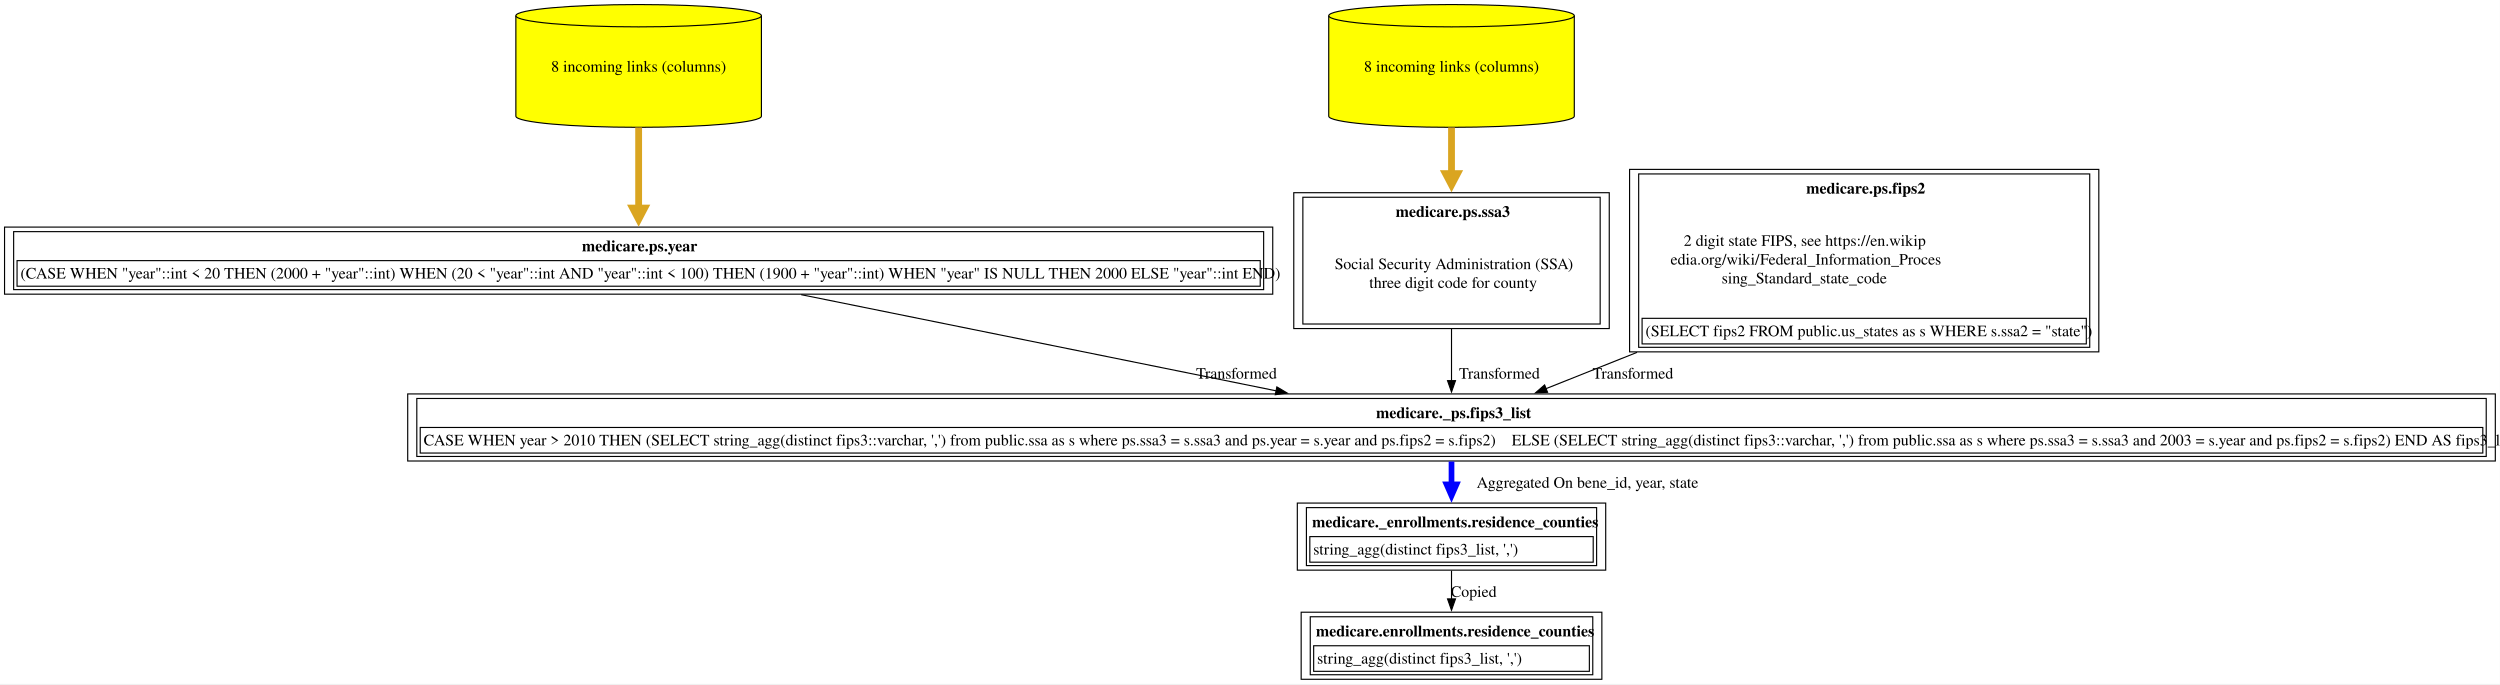
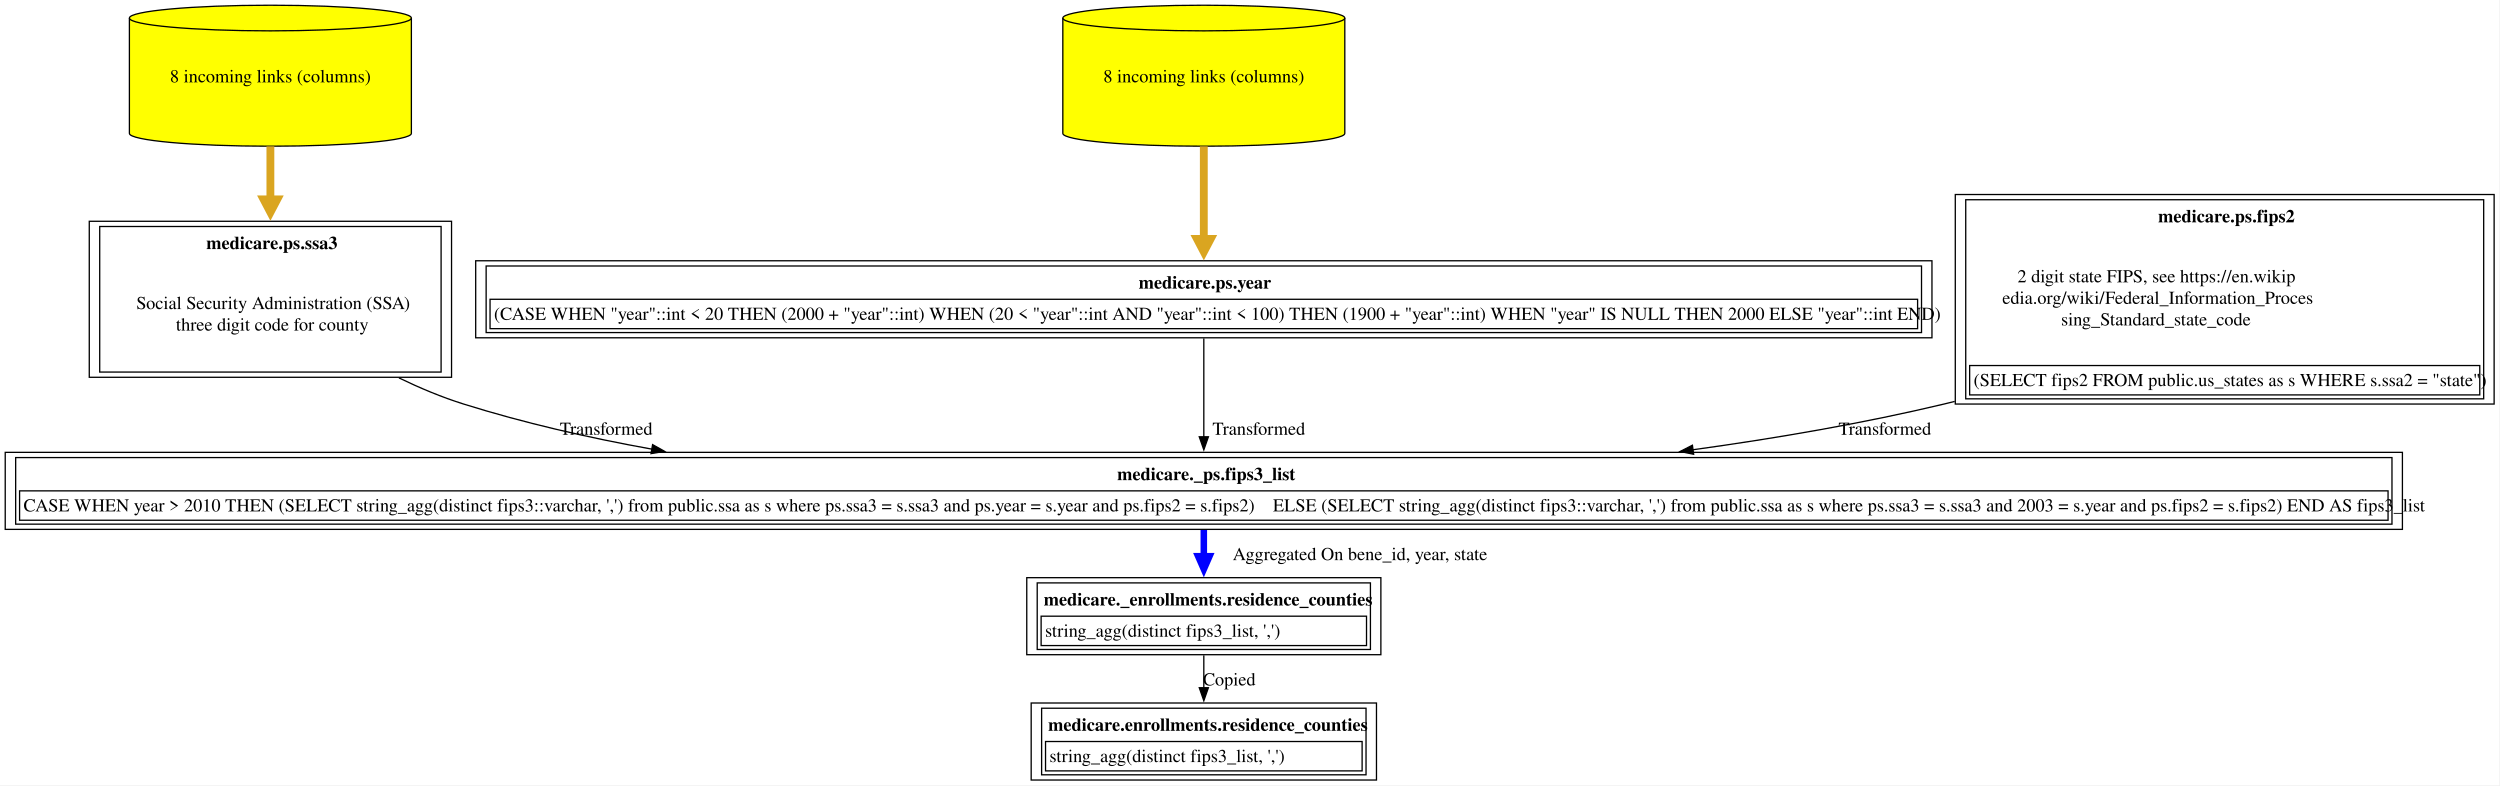
- <svg xmlns="http://www.w3.org/2000/svg" xmlns:xlink="http://www.w3.org/1999/xlink" width="2199pt" height="602pt" viewBox="0.00 0.00 2199.00 602.00">
+ <svg xmlns="http://www.w3.org/2000/svg" xmlns:xlink="http://www.w3.org/1999/xlink" width="1915pt" height="602pt" viewBox="0.00 0.00 1915.00 602.00">
  <g id="graph0" class="graph" transform="scale(1 1) rotate(0) translate(4 597.5)">
-     <polygon fill="white" stroke="none" points="-4,4 -4,-597.5 2194.88,-597.5 2194.88,4 -4,4" />
+     <polygon fill="white" stroke="none" points="-4,4 -4,-597.5 1910.5,-597.5 1910.5,4 -4,4" />
    <g id="node1" class="node">
      <g id="a_node1">
        <a xlink:href="../medicare.enrollments/residence_counties.html" xlink:title="&lt;TABLE&gt;" target="_blank">
-           <polygon fill="none" stroke="black" points="1405,-59 1140.5,-59 1140.5,0 1405,0 1405,-59" />
-           <text xml:space="preserve" text-anchor="start" x="1153.5" y="-37.7" font-family="Times,serif" font-weight="bold" font-size="14.00">medicare.enrollments.residence_counties</text>
-           <polygon fill="none" stroke="black" points="1151.5,-7 1151.5,-29.5 1394,-29.5 1394,-7 1151.5,-7" />
-           <text xml:space="preserve" text-anchor="start" x="1154.5" y="-13.75" font-family="Times,serif" font-size="14.00">string_agg(distinct fips3_list, ',')</text>
-           <polygon fill="none" stroke="black" points="1148.5,-4 1148.5,-55 1397,-55 1397,-4 1148.5,-4" />
+           <polygon fill="none" stroke="black" points="1050.38,-59 785.88,-59 785.88,0 1050.38,0 1050.38,-59" />
+           <text xml:space="preserve" text-anchor="start" x="798.88" y="-37.7" font-family="Times,serif" font-weight="bold" font-size="14.00">medicare.enrollments.residence_counties</text>
+           <polygon fill="none" stroke="black" points="796.88,-7 796.88,-29.5 1039.38,-29.5 1039.38,-7 796.88,-7" />
+           <text xml:space="preserve" text-anchor="start" x="799.88" y="-13.75" font-family="Times,serif" font-size="14.00">string_agg(distinct fips3_list, ',')</text>
+           <polygon fill="none" stroke="black" points="793.88,-4 793.88,-55 1042.38,-55 1042.38,-4 793.88,-4" />
        </a>
      </g>
    </g>
    <g id="node2" class="node">
      <g id="a_node2">
        <a xlink:href="../medicare._enrollments/residence_counties.html" xlink:title="&lt;TABLE&gt;" target="_blank">
-           <polygon fill="none" stroke="black" points="1408.38,-155 1137.12,-155 1137.12,-96 1408.38,-96 1408.38,-155" />
-           <text xml:space="preserve" text-anchor="start" x="1150.12" y="-133.7" font-family="Times,serif" font-weight="bold" font-size="14.00">medicare._enrollments.residence_counties</text>
-           <polygon fill="none" stroke="black" points="1148.12,-103 1148.12,-125.5 1397.38,-125.5 1397.38,-103 1148.12,-103" />
-           <text xml:space="preserve" text-anchor="start" x="1151.12" y="-109.75" font-family="Times,serif" font-size="14.00">string_agg(distinct fips3_list, ',')</text>
-           <polygon fill="none" stroke="black" points="1145.12,-100 1145.12,-151 1400.38,-151 1400.38,-100 1145.12,-100" />
+           <polygon fill="none" stroke="black" points="1053.75,-155 782.5,-155 782.5,-96 1053.75,-96 1053.75,-155" />
+           <text xml:space="preserve" text-anchor="start" x="795.5" y="-133.7" font-family="Times,serif" font-weight="bold" font-size="14.00">medicare._enrollments.residence_counties</text>
+           <polygon fill="none" stroke="black" points="793.5,-103 793.5,-125.5 1042.75,-125.5 1042.75,-103 793.5,-103" />
+           <text xml:space="preserve" text-anchor="start" x="796.5" y="-109.75" font-family="Times,serif" font-size="14.00">string_agg(distinct fips3_list, ',')</text>
+           <polygon fill="none" stroke="black" points="790.5,-100 790.5,-151 1045.75,-151 1045.75,-100 790.5,-100" />
        </a>
      </g>
    </g>
    <g id="edge1" class="edge">
-       <path fill="none" stroke="black" d="M1272.75,-95.53C1272.75,-87.68 1272.75,-79.05 1272.75,-70.7" />
-       <polygon fill="black" stroke="black" points="1276.25,-70.73 1272.75,-60.73 1269.25,-70.73 1276.25,-70.73" />
-       <text xml:space="preserve" text-anchor="middle" x="1292.25" y="-72.45" font-family="Times,serif" font-size="14.00">Copied</text>
+       <path fill="none" stroke="black" d="M918.12,-95.53C918.12,-87.68 918.12,-79.05 918.12,-70.7" />
+       <polygon fill="black" stroke="black" points="921.63,-70.73 918.13,-60.73 914.63,-70.73 921.63,-70.73" />
+       <text xml:space="preserve" text-anchor="middle" x="937.62" y="-72.45" font-family="Times,serif" font-size="14.00">Copied</text>
    </g>
    <g id="node3" class="node">
      <g id="a_node3">
        <a xlink:href="../medicare._ps/fips3_list.html" xlink:title="&lt;TABLE&gt;" target="_blank">
-           <polygon fill="none" stroke="black" points="2190.88,-251 354.62,-251 354.62,-192 2190.88,-192 2190.88,-251" />
-           <text xml:space="preserve" text-anchor="start" x="1206.38" y="-229.7" font-family="Times,serif" font-weight="bold" font-size="14.00">medicare._ps.fips3_list</text>
-           <polygon fill="none" stroke="black" points="365.62,-199 365.62,-221.5 2179.88,-221.5 2179.88,-199 365.62,-199" />
-           <text xml:space="preserve" text-anchor="start" x="368.62" y="-205.75" font-family="Times,serif" font-size="14.00">CASE WHEN year &gt; 2010 THEN (SELECT string_agg(distinct fips3::varchar, ',') from public.ssa as s where ps.ssa3 = s.ssa3 and ps.year = s.year and ps.fips2 = s.fips2)    ELSE (SELECT string_agg(distinct fips3::varchar, ',') from public.ssa as s where ps.ssa3 = s.ssa3 and 2003 = s.year and ps.fips2 = s.fips2) END AS fips3_list</text>
-           <polygon fill="none" stroke="black" points="362.62,-196 362.62,-247 2182.88,-247 2182.88,-196 362.62,-196" />
+           <polygon fill="none" stroke="black" points="1836.25,-251 0,-251 0,-192 1836.25,-192 1836.25,-251" />
+           <text xml:space="preserve" text-anchor="start" x="851.75" y="-229.7" font-family="Times,serif" font-weight="bold" font-size="14.00">medicare._ps.fips3_list</text>
+           <polygon fill="none" stroke="black" points="11,-199 11,-221.5 1825.25,-221.5 1825.25,-199 11,-199" />
+           <text xml:space="preserve" text-anchor="start" x="14" y="-205.75" font-family="Times,serif" font-size="14.00">CASE WHEN year &gt; 2010 THEN (SELECT string_agg(distinct fips3::varchar, ',') from public.ssa as s where ps.ssa3 = s.ssa3 and ps.year = s.year and ps.fips2 = s.fips2)    ELSE (SELECT string_agg(distinct fips3::varchar, ',') from public.ssa as s where ps.ssa3 = s.ssa3 and 2003 = s.year and ps.fips2 = s.fips2) END AS fips3_list</text>
+           <polygon fill="none" stroke="black" points="8,-196 8,-247 1828.25,-247 1828.25,-196 8,-196" />
        </a>
      </g>
    </g>
    <g id="edge2" class="edge">
-       <path fill="none" stroke="blue" stroke-width="5" d="M1272.75,-191.53C1272.75,-185.13 1272.75,-178.2 1272.75,-171.33" />
-       <polygon fill="blue" stroke="blue" stroke-width="5" points="1277.13,-171.45 1272.75,-161.45 1268.38,-171.45 1277.13,-171.45" />
-       <text xml:space="preserve" text-anchor="middle" x="1387.12" y="-168.45" font-family="Times,serif" font-size="14.00">	  Aggregated On bene_id, year, state</text>
+       <path fill="none" stroke="blue" stroke-width="5" d="M918.12,-191.53C918.12,-185.13 918.12,-178.2 918.12,-171.33" />
+       <polygon fill="blue" stroke="blue" stroke-width="5" points="922.5,-171.45 918.13,-161.45 913.75,-171.45 922.5,-171.45" />
+       <text xml:space="preserve" text-anchor="middle" x="1032.5" y="-168.45" font-family="Times,serif" font-size="14.00">	  Aggregated On bene_id, year, state</text>
    </g>
    <g id="node4" class="node">
      <g id="a_node4">
-         <a xlink:href="../medicare.ps/year.html" xlink:title="&lt;TABLE&gt;" target="_blank">
-           <polygon fill="none" stroke="black" points="1115.5,-397.75 0,-397.75 0,-338.75 1115.5,-338.75 1115.5,-397.75" />
-           <text xml:space="preserve" text-anchor="start" x="507.88" y="-376.45" font-family="Times,serif" font-weight="bold" font-size="14.00">medicare.ps.year</text>
-           <polygon fill="none" stroke="black" points="11,-345.75 11,-368.25 1104.5,-368.25 1104.5,-345.75 11,-345.75" />
-           <text xml:space="preserve" text-anchor="start" x="14" y="-352.5" font-family="Times,serif" font-size="14.00">(CASE WHEN "year"::int &lt; 20 THEN (2000 + "year"::int) WHEN (20 &lt; "year"::int AND "year"::int &lt; 100) THEN (1900 + "year"::int) WHEN "year" IS NULL THEN 2000 ELSE "year"::int END)</text>
-           <polygon fill="none" stroke="black" points="8,-342.75 8,-393.75 1107.5,-393.75 1107.5,-342.75 8,-342.75" />
+         <a xlink:href="../medicare.ps/ssa3.html" xlink:title="&lt;TABLE&gt;" target="_blank">
+           <polygon fill="none" stroke="black" points="341.88,-428 64.38,-428 64.38,-308.5 341.88,-308.5 341.88,-428" />
+           <text xml:space="preserve" text-anchor="start" x="154" y="-406.7" font-family="Times,serif" font-weight="bold" font-size="14.00">medicare.ps.ssa3</text>
+           <text xml:space="preserve" text-anchor="start" x="100.38" y="-360.75" font-family="Times,serif" font-size="14.00">Social Security Administration (SSA)</text>
+           <text xml:space="preserve" text-anchor="start" x="130.75" y="-344.25" font-family="Times,serif" font-size="14.00">three digit code for county</text>
+           <polygon fill="none" stroke="black" points="72.38,-312.5 72.38,-424 333.88,-424 333.88,-312.5 72.38,-312.5" />
        </a>
      </g>
    </g>
    <g id="edge3" class="edge">
-       <path fill="none" stroke="black" d="M700.72,-338.31C821.67,-313.82 994.61,-278.81 1118.63,-253.7" />
-       <polygon fill="black" stroke="black" points="1119.13,-257.17 1128.24,-251.76 1117.74,-250.31 1119.13,-257.17" />
-       <text xml:space="preserve" text-anchor="middle" x="1080.1" y="-264.45" font-family="Times,serif" font-size="14.00">  Transformed</text>
+       <path fill="none" stroke="black" d="M301.6,-308.01C317.72,-300.23 334.57,-293.18 351.12,-288 397.17,-273.59 446.22,-262.29 495.45,-253.44" />
+       <polygon fill="black" stroke="black" points="495.89,-256.92 505.13,-251.74 494.68,-250.02 495.89,-256.92" />
+       <text xml:space="preserve" text-anchor="middle" x="456.83" y="-264.45" font-family="Times,serif" font-size="14.00">  Transformed</text>
    </g>
    <g id="node5" class="node">
      <g id="a_node5">
-         <a xlink:href="../medicare.ps/year.html" xlink:title="8 incoming links (columns)" target="_blank">
-           <path fill="yellow" stroke="black" d="M665.75,-583.68C665.75,-589.1 617.34,-593.5 557.75,-593.5 498.16,-593.5 449.75,-589.1 449.75,-583.68 449.75,-583.68 449.75,-495.32 449.75,-495.32 449.75,-489.9 498.16,-485.5 557.75,-485.5 617.34,-485.5 665.75,-489.9 665.75,-495.32 665.75,-495.32 665.75,-583.68 665.75,-583.68" />
-           <path fill="none" stroke="black" d="M665.75,-583.68C665.75,-578.26 617.34,-573.86 557.75,-573.86 498.16,-573.86 449.75,-578.26 449.75,-583.68" />
-           <text xml:space="preserve" text-anchor="middle" x="557.75" y="-534.45" font-family="Times,serif" font-size="14.00">8 incoming links (columns)</text>
+         <a xlink:href="../medicare.ps/ssa3.html" xlink:title="8 incoming links (columns)" target="_blank">
+           <path fill="yellow" stroke="black" d="M311.12,-583.68C311.12,-589.1 262.72,-593.5 203.12,-593.5 143.53,-593.5 95.12,-589.1 95.12,-583.68 95.12,-583.68 95.12,-495.32 95.12,-495.32 95.12,-489.9 143.53,-485.5 203.12,-485.5 262.72,-485.5 311.12,-489.9 311.12,-495.32 311.12,-495.32 311.12,-583.68 311.12,-583.68" />
+           <path fill="none" stroke="black" d="M311.12,-583.68C311.12,-578.26 262.72,-573.86 203.12,-573.86 143.53,-573.86 95.12,-578.26 95.12,-583.68" />
+           <text xml:space="preserve" text-anchor="middle" x="203.12" y="-534.45" font-family="Times,serif" font-size="14.00">8 incoming links (columns)</text>
        </a>
      </g>
    </g>
    <g id="edge4" class="edge">
-       <path fill="none" stroke="goldenrod" stroke-width="6" d="M557.75,-485.41C557.75,-462.62 557.75,-436.26 557.75,-414.42" />
-       <polygon fill="goldenrod" stroke="goldenrod" stroke-width="6" points="563,-414.48 557.75,-404.48 552.5,-414.48 563,-414.48" />
+       <path fill="none" stroke="goldenrod" stroke-width="6" d="M203.12,-485.41C203.12,-472.38 203.12,-458.19 203.12,-444.34" />
+       <polygon fill="goldenrod" stroke="goldenrod" stroke-width="6" points="208.38,-444.79 203.13,-434.79 197.88,-444.79 208.38,-444.79" />
    </g>
    <g id="node6" class="node">
      <g id="a_node6">
-         <a xlink:href="../medicare.ps/ssa3.html" xlink:title="&lt;TABLE&gt;" target="_blank">
-           <polygon fill="none" stroke="black" points="1411.5,-428 1134,-428 1134,-308.5 1411.5,-308.5 1411.5,-428" />
-           <text xml:space="preserve" text-anchor="start" x="1223.62" y="-406.7" font-family="Times,serif" font-weight="bold" font-size="14.00">medicare.ps.ssa3</text>
-           <text xml:space="preserve" text-anchor="start" x="1170" y="-360.75" font-family="Times,serif" font-size="14.00">Social Security Administration (SSA)</text>
-           <text xml:space="preserve" text-anchor="start" x="1200.38" y="-344.25" font-family="Times,serif" font-size="14.00">three digit code for county</text>
-           <polygon fill="none" stroke="black" points="1142,-312.5 1142,-424 1403.5,-424 1403.5,-312.5 1142,-312.5" />
+         <a xlink:href="../medicare.ps/year.html" xlink:title="&lt;TABLE&gt;" target="_blank">
+           <polygon fill="none" stroke="black" points="1475.88,-397.75 360.38,-397.75 360.38,-338.75 1475.88,-338.75 1475.88,-397.75" />
+           <text xml:space="preserve" text-anchor="start" x="868.25" y="-376.45" font-family="Times,serif" font-weight="bold" font-size="14.00">medicare.ps.year</text>
+           <polygon fill="none" stroke="black" points="371.38,-345.75 371.38,-368.25 1464.88,-368.25 1464.88,-345.75 371.38,-345.75" />
+           <text xml:space="preserve" text-anchor="start" x="374.38" y="-352.5" font-family="Times,serif" font-size="14.00">(CASE WHEN "year"::int &lt; 20 THEN (2000 + "year"::int) WHEN (20 &lt; "year"::int AND "year"::int &lt; 100) THEN (1900 + "year"::int) WHEN "year" IS NULL THEN 2000 ELSE "year"::int END)</text>
+           <polygon fill="none" stroke="black" points="368.38,-342.75 368.38,-393.75 1467.88,-393.75 1467.88,-342.75 368.38,-342.75" />
        </a>
      </g>
    </g>
    <g id="edge5" class="edge">
-       <path fill="none" stroke="black" d="M1272.75,-308.37C1272.75,-292.97 1272.75,-276.71 1272.75,-262.54" />
-       <polygon fill="black" stroke="black" points="1276.25,-262.7 1272.75,-252.7 1269.25,-262.7 1276.25,-262.7" />
-       <text xml:space="preserve" text-anchor="middle" x="1311.38" y="-264.45" font-family="Times,serif" font-size="14.00">  Transformed</text>
+       <path fill="none" stroke="black" d="M918.12,-338.31C918.12,-316.61 918.12,-286.65 918.12,-262.64" />
+       <polygon fill="black" stroke="black" points="921.63,-262.91 918.13,-252.91 914.63,-262.91 921.63,-262.91" />
+       <text xml:space="preserve" text-anchor="middle" x="956.75" y="-264.45" font-family="Times,serif" font-size="14.00">  Transformed</text>
    </g>
    <g id="node7" class="node">
      <g id="a_node7">
-         <a xlink:href="../medicare.ps/ssa3.html" xlink:title="8 incoming links (columns)" target="_blank">
-           <path fill="yellow" stroke="black" d="M1380.75,-583.68C1380.75,-589.1 1332.34,-593.5 1272.75,-593.5 1213.16,-593.5 1164.75,-589.1 1164.75,-583.68 1164.75,-583.68 1164.75,-495.32 1164.75,-495.32 1164.75,-489.9 1213.16,-485.5 1272.75,-485.5 1332.34,-485.5 1380.75,-489.9 1380.75,-495.32 1380.75,-495.32 1380.75,-583.68 1380.75,-583.68" />
-           <path fill="none" stroke="black" d="M1380.75,-583.68C1380.75,-578.26 1332.34,-573.86 1272.75,-573.86 1213.16,-573.86 1164.75,-578.26 1164.75,-583.68" />
-           <text xml:space="preserve" text-anchor="middle" x="1272.75" y="-534.45" font-family="Times,serif" font-size="14.00">8 incoming links (columns)</text>
+         <a xlink:href="../medicare.ps/year.html" xlink:title="8 incoming links (columns)" target="_blank">
+           <path fill="yellow" stroke="black" d="M1026.12,-583.68C1026.12,-589.1 977.72,-593.5 918.12,-593.5 858.53,-593.5 810.12,-589.1 810.12,-583.68 810.12,-583.68 810.12,-495.32 810.12,-495.32 810.12,-489.9 858.53,-485.5 918.12,-485.5 977.72,-485.5 1026.12,-489.9 1026.12,-495.32 1026.12,-495.32 1026.12,-583.68 1026.12,-583.68" />
+           <path fill="none" stroke="black" d="M1026.12,-583.68C1026.12,-578.26 977.72,-573.86 918.12,-573.86 858.53,-573.86 810.12,-578.26 810.12,-583.68" />
+           <text xml:space="preserve" text-anchor="middle" x="918.12" y="-534.45" font-family="Times,serif" font-size="14.00">8 incoming links (columns)</text>
        </a>
      </g>
    </g>
    <g id="edge6" class="edge">
-       <path fill="none" stroke="goldenrod" stroke-width="6" d="M1272.75,-485.41C1272.75,-472.38 1272.75,-458.19 1272.75,-444.34" />
-       <polygon fill="goldenrod" stroke="goldenrod" stroke-width="6" points="1278,-444.79 1272.75,-434.79 1267.5,-444.79 1278,-444.79" />
+       <path fill="none" stroke="goldenrod" stroke-width="6" d="M918.12,-485.41C918.12,-462.62 918.12,-436.26 918.12,-414.42" />
+       <polygon fill="goldenrod" stroke="goldenrod" stroke-width="6" points="923.38,-414.48 918.13,-404.48 912.88,-414.48 923.38,-414.48" />
    </g>
    <g id="node8" class="node">
      <g id="a_node8">
        <a xlink:href="../medicare.ps/fips2.html" xlink:title="&lt;TABLE&gt;" target="_blank">
-           <polygon fill="none" stroke="black" points="1842.12,-448.5 1429.38,-448.5 1429.38,-288 1842.12,-288 1842.12,-448.5" />
-           <text xml:space="preserve" text-anchor="start" x="1584.75" y="-427.2" font-family="Times,serif" font-weight="bold" font-size="14.00">medicare.ps.fips2</text>
-           <text xml:space="preserve" text-anchor="start" x="1477" y="-381.25" font-family="Times,serif" font-size="14.00">2 digit state FIPS, see https://en.wikip</text>
-           <text xml:space="preserve" text-anchor="start" x="1465.38" y="-364.75" font-family="Times,serif" font-size="14.00">edia.org/wiki/Federal_Information_Proces</text>
-           <text xml:space="preserve" text-anchor="start" x="1510.38" y="-348.25" font-family="Times,serif" font-size="14.00">sing_Standard_state_code</text>
-           <polygon fill="none" stroke="black" points="1440.38,-295 1440.38,-317.5 1831.12,-317.5 1831.12,-295 1440.38,-295" />
-           <text xml:space="preserve" text-anchor="start" x="1443.38" y="-301.75" font-family="Times,serif" font-size="14.00">(SELECT fips2 FROM public.us_states as s WHERE s.ssa2 = "state")</text>
-           <polygon fill="none" stroke="black" points="1437.38,-292 1437.38,-444.5 1834.12,-444.5 1834.12,-292 1437.38,-292" />
+           <polygon fill="none" stroke="black" points="1906.5,-448.5 1493.75,-448.5 1493.75,-288 1906.5,-288 1906.5,-448.5" />
+           <text xml:space="preserve" text-anchor="start" x="1649.12" y="-427.2" font-family="Times,serif" font-weight="bold" font-size="14.00">medicare.ps.fips2</text>
+           <text xml:space="preserve" text-anchor="start" x="1541.38" y="-381.25" font-family="Times,serif" font-size="14.00">2 digit state FIPS, see https://en.wikip</text>
+           <text xml:space="preserve" text-anchor="start" x="1529.75" y="-364.75" font-family="Times,serif" font-size="14.00">edia.org/wiki/Federal_Information_Proces</text>
+           <text xml:space="preserve" text-anchor="start" x="1574.75" y="-348.25" font-family="Times,serif" font-size="14.00">sing_Standard_state_code</text>
+           <polygon fill="none" stroke="black" points="1504.75,-295 1504.75,-317.5 1895.5,-317.5 1895.5,-295 1504.75,-295" />
+           <text xml:space="preserve" text-anchor="start" x="1507.75" y="-301.75" font-family="Times,serif" font-size="14.00">(SELECT fips2 FROM public.us_states as s WHERE s.ssa2 = "state")</text>
+           <polygon fill="none" stroke="black" points="1501.75,-292 1501.75,-444.5 1898.5,-444.5 1898.5,-292 1501.75,-292" />
        </a>
      </g>
    </g>
    <g id="edge7" class="edge">
-       <path fill="none" stroke="black" d="M1435.93,-287.57C1407.69,-276.31 1380.05,-265.29 1355.78,-255.61" />
-       <polygon fill="black" stroke="black" points="1357.23,-252.42 1346.64,-251.97 1354.64,-258.92 1357.23,-252.42" />
-       <text xml:space="preserve" text-anchor="middle" x="1428.79" y="-264.45" font-family="Times,serif" font-size="14.00">  Transformed</text>
+       <path fill="none" stroke="black" d="M1493.29,-290.01C1490.56,-289.32 1487.83,-288.65 1485.12,-288 1423.51,-273.31 1357.31,-261.87 1292.65,-252.97" />
+       <polygon fill="black" stroke="black" points="1293.33,-249.53 1282.95,-251.66 1292.39,-256.47 1293.33,-249.53" />
+       <text xml:space="preserve" text-anchor="middle" x="1436.3" y="-264.45" font-family="Times,serif" font-size="14.00">  Transformed</text>
    </g>
  </g>
</svg>
